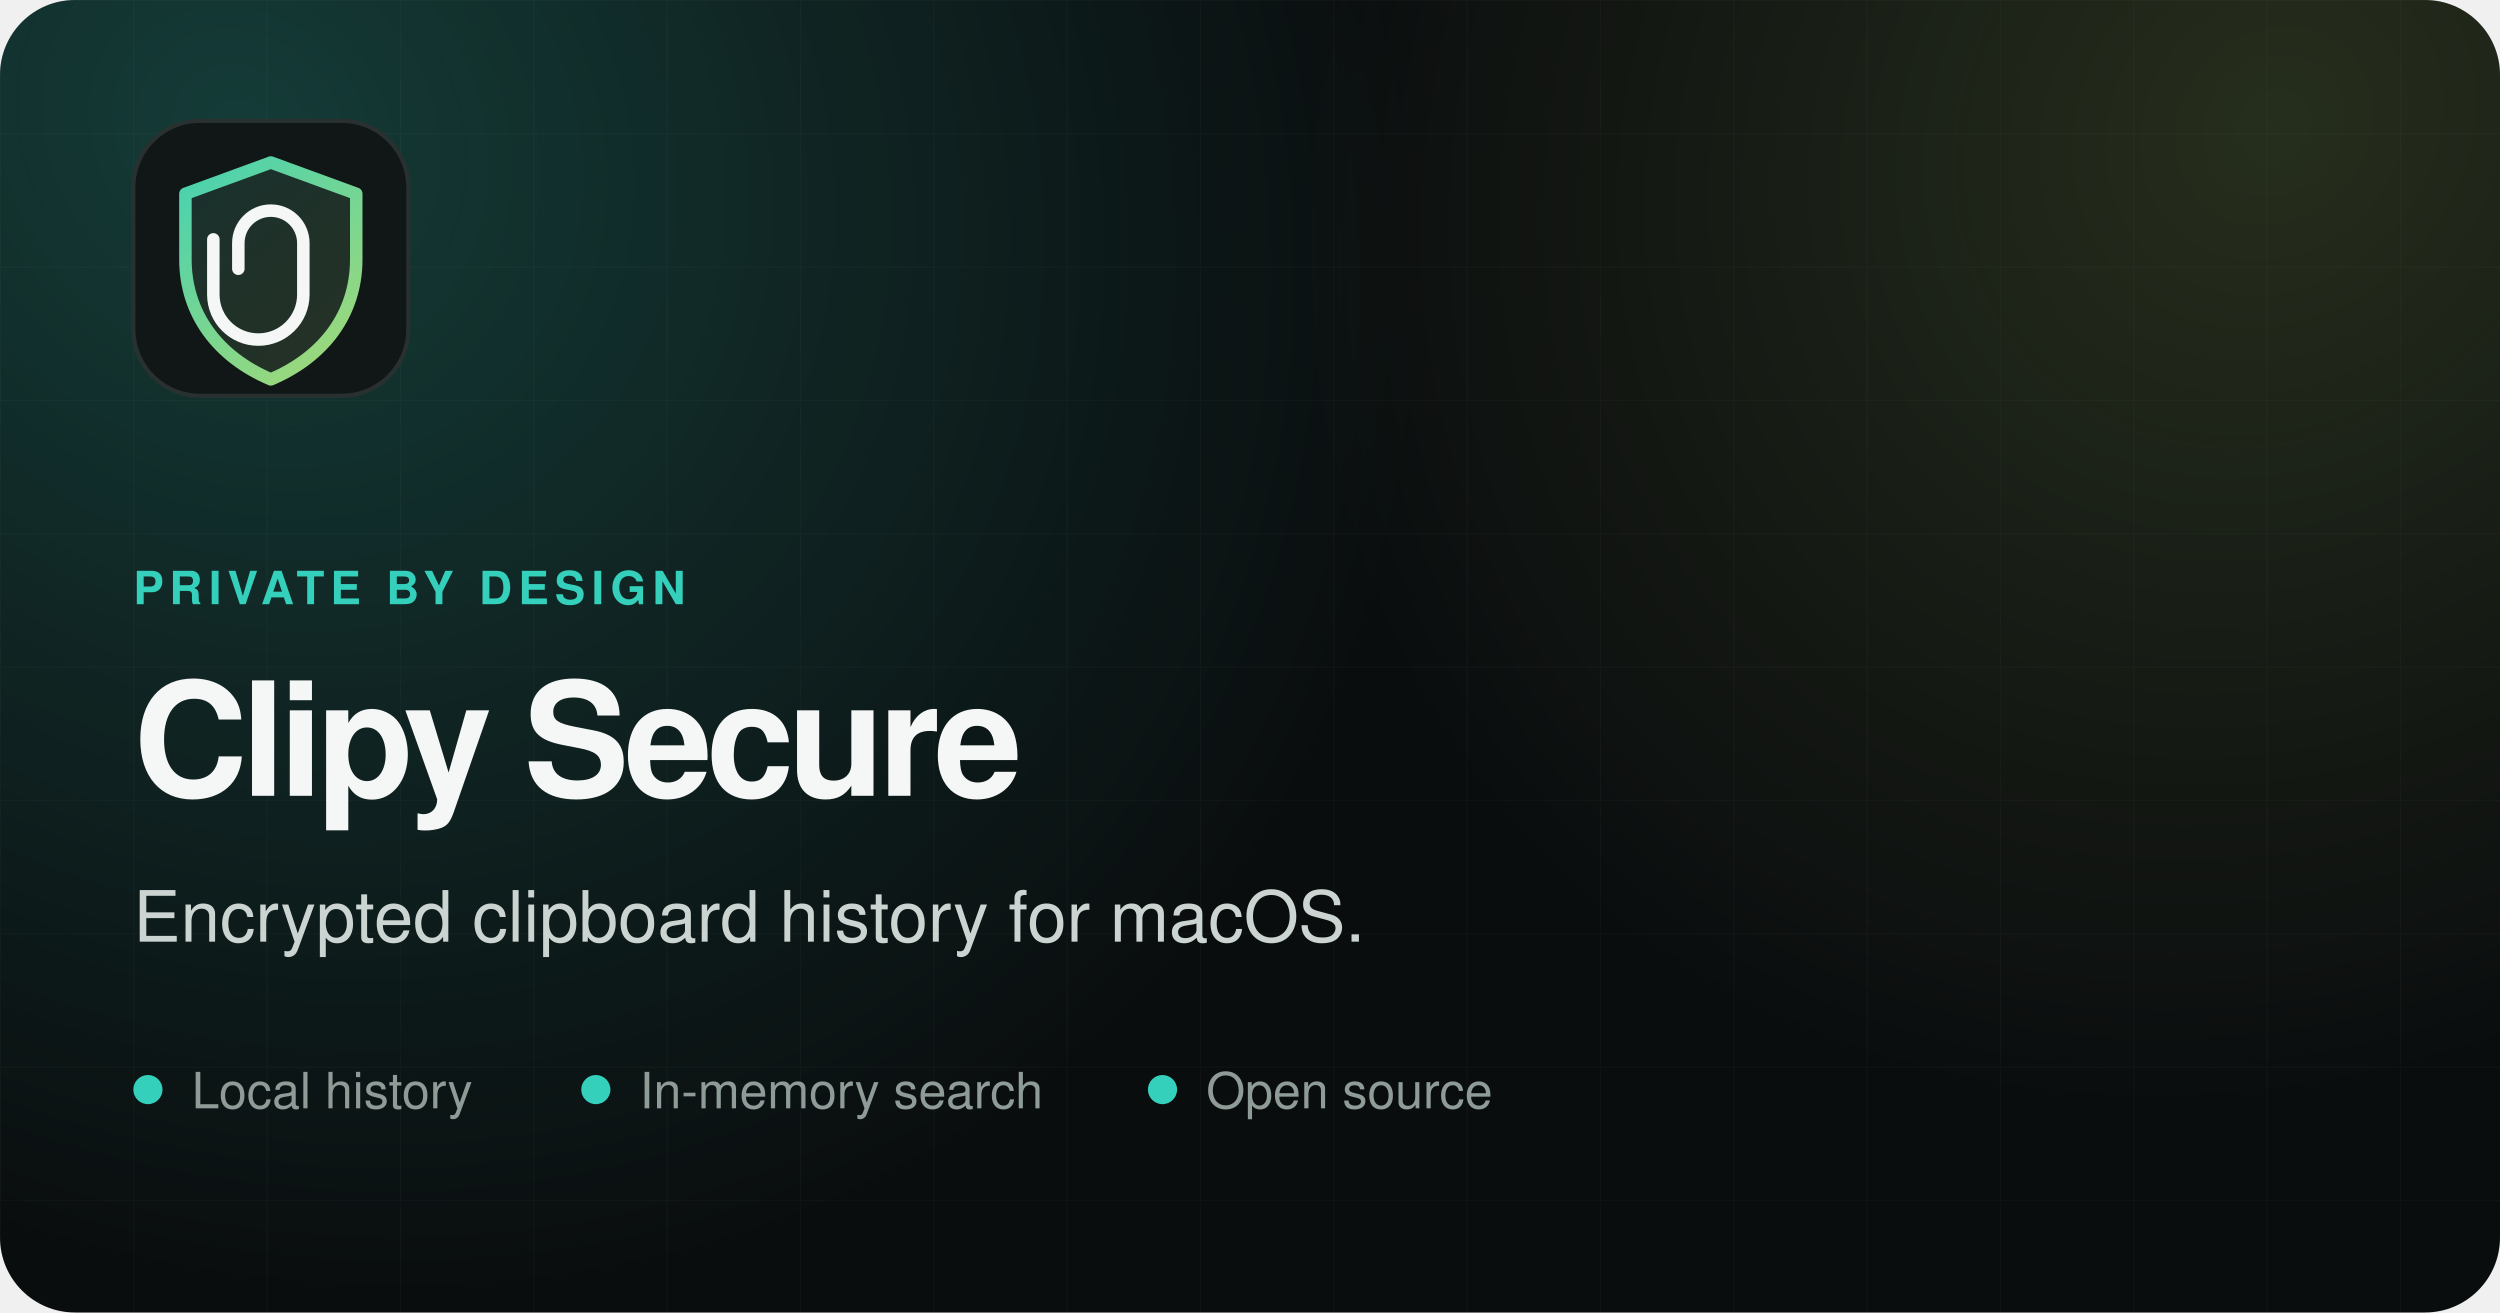
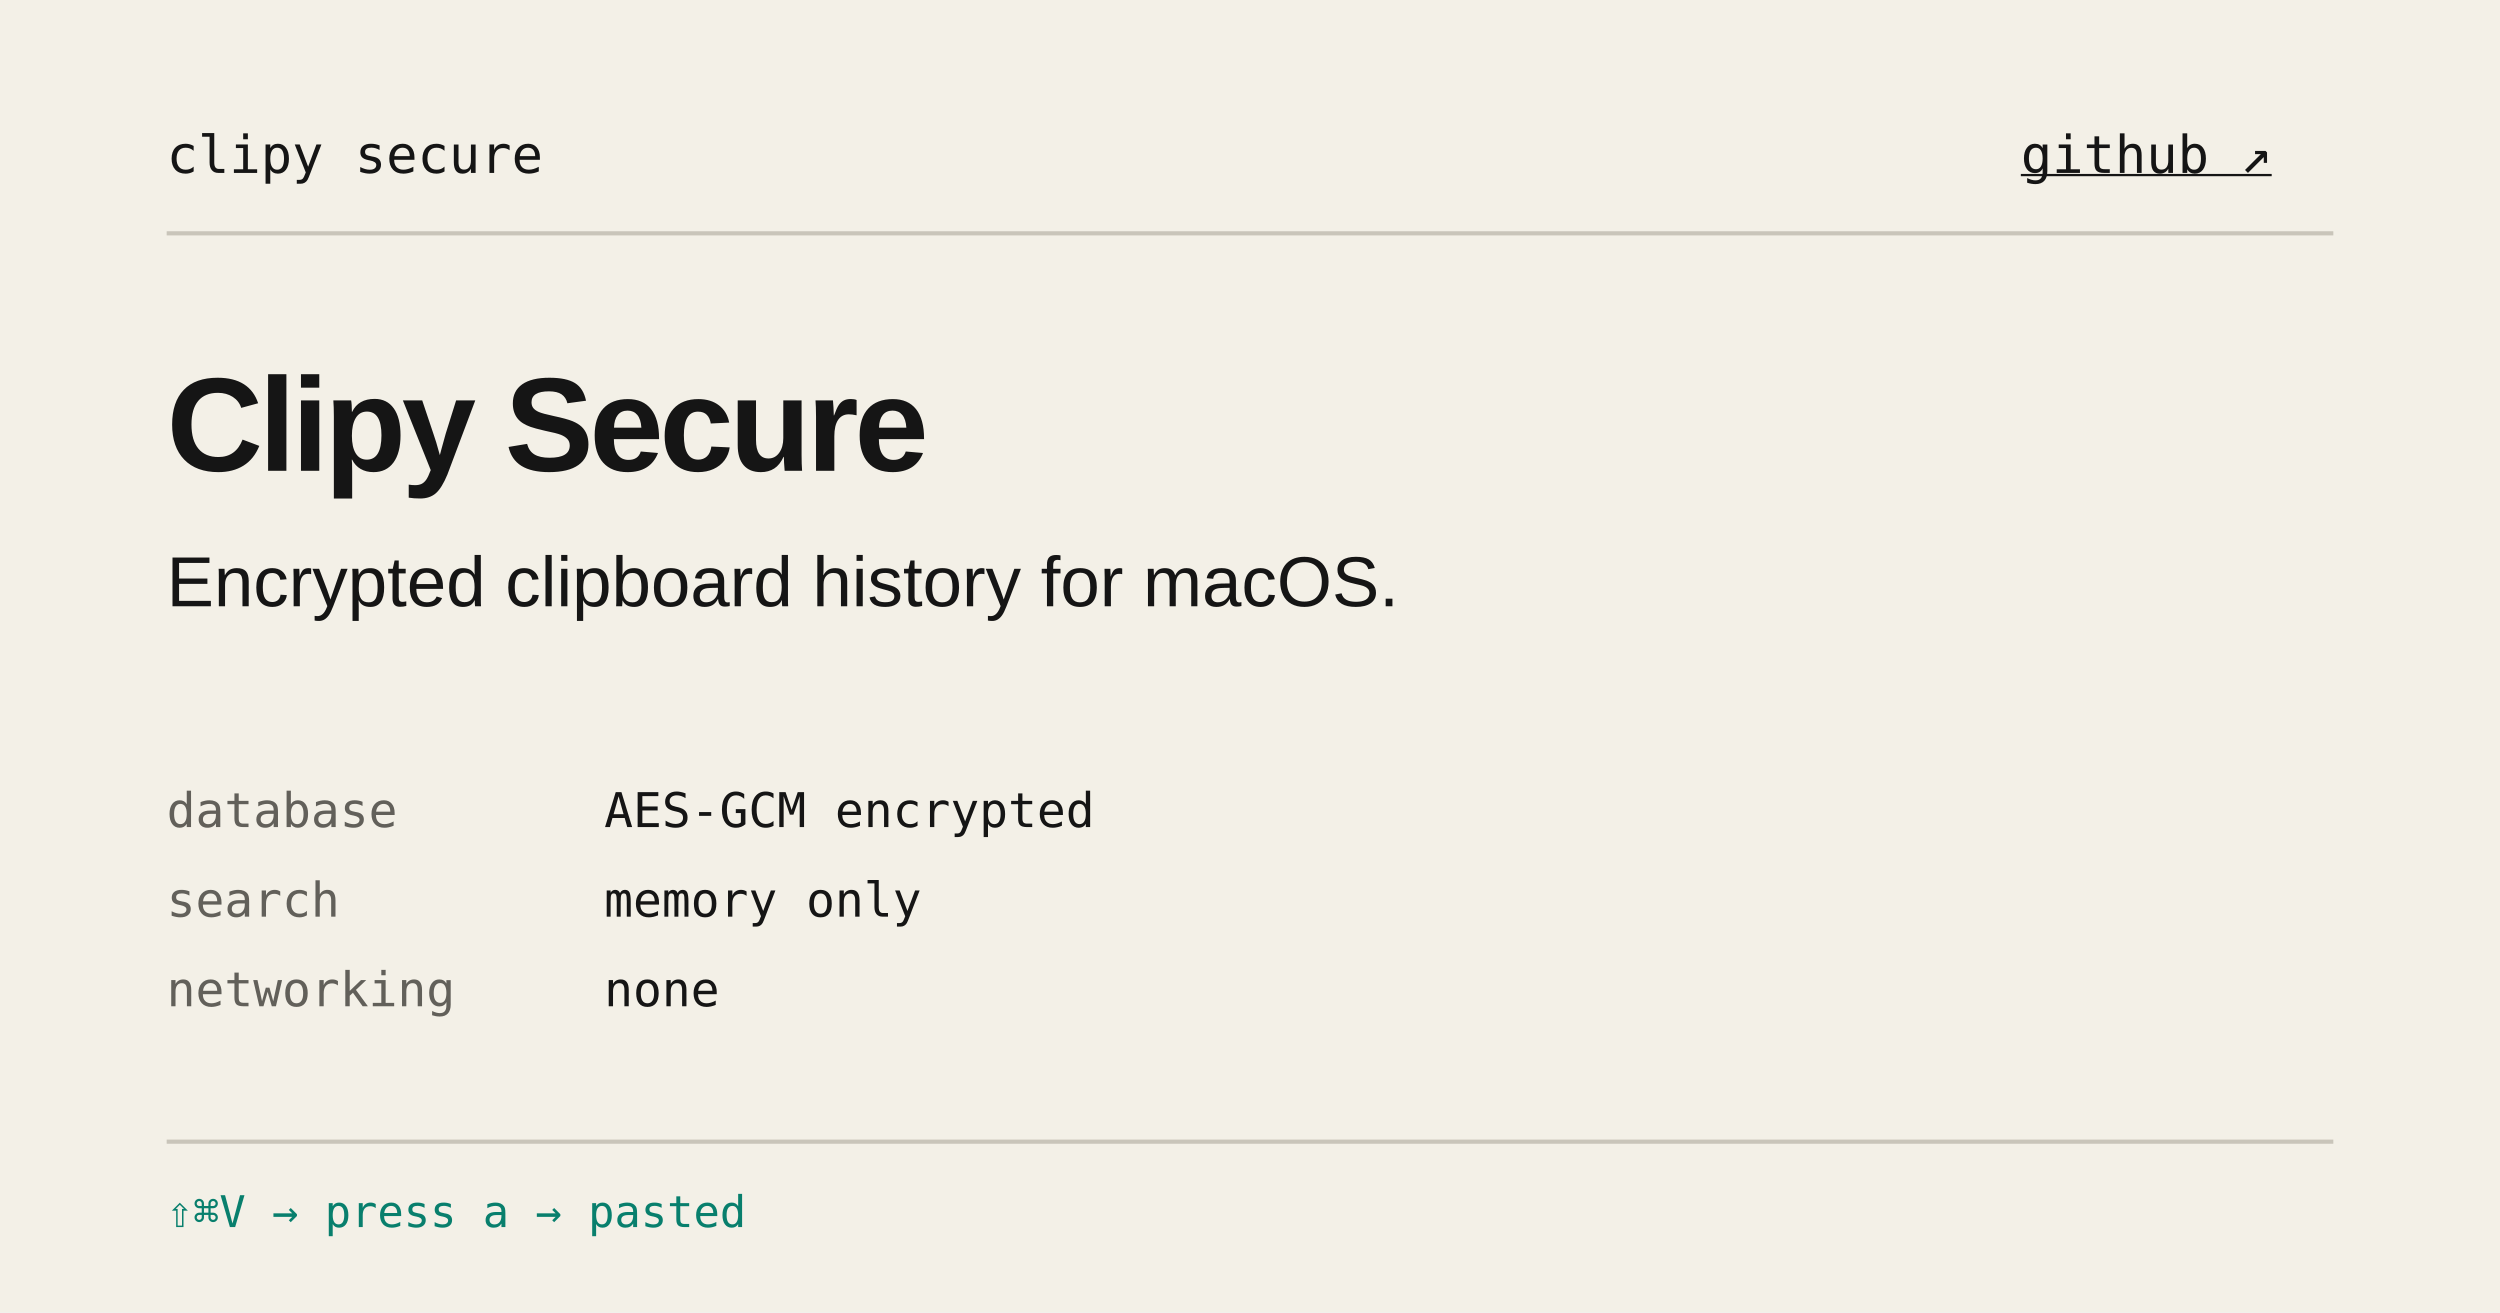
<svg xmlns="http://www.w3.org/2000/svg" width="1200" height="630" viewBox="0 0 1200 630">
-   <defs>
-     <radialGradient id="cyan-glow" cx="0" cy="0" r="1" gradientTransform="translate(118 64) rotate(43) scale(600 520)" gradientUnits="userSpaceOnUse">
-       <stop stop-color="#35d0bc" stop-opacity=".24" />
-       <stop offset="1" stop-color="#35d0bc" stop-opacity="0" />
-     </radialGradient>
-     <radialGradient id="lime-glow" cx="0" cy="0" r="1" gradientTransform="translate(1090 58) rotate(133) scale(500 440)" gradientUnits="userSpaceOnUse">
-       <stop stop-color="#b9db69" stop-opacity=".16" />
-       <stop offset="1" stop-color="#b9db69" stop-opacity="0" />
-     </radialGradient>
-     <linearGradient id="mark" x1="71" y1="62" x2="187" y2="202" gradientUnits="userSpaceOnUse">
-       <stop stop-color="#35d0bc" />
-       <stop offset="1" stop-color="#b9db69" />
-     </linearGradient>
-     <pattern id="grid" width="64" height="64" patternUnits="userSpaceOnUse">
-       <path d="M64 0H0V64" fill="none" stroke="#fff" stroke-opacity=".025" />
-     </pattern>
-   </defs>
-   <rect width="1200" height="630" rx="36" fill="#0a0d0e" />
-   <rect width="1200" height="630" rx="36" fill="url(#cyan-glow)" />
-   <rect width="1200" height="630" rx="36" fill="url(#lime-glow)" />
-   <rect width="1200" height="630" rx="36" fill="url(#grid)" />
-   <rect x="64" y="58" width="132" height="132" rx="32" fill="#111617" stroke="#283130" stroke-width="2" />
-   <path d="M130 78 171 93v31.5c0 26.1-15.5 46.8-41 57.6-25.5-10.8-41-31.5-41-57.6V93l41-15Z" fill="url(#mark)" fill-opacity=".14" stroke="url(#mark)" stroke-width="6" stroke-linejoin="round" />
-   <path d="M114.4 129v-12.3a15.6 15.6 0 0 1 31.2 0v24.7a21.6 21.6 0 0 1-43.2 0v-26.5" fill="none" stroke="#f4f7f5" stroke-width="6" stroke-linecap="round" stroke-linejoin="round" />
-   <text x="64" y="290" fill="#35d0bc" font-family="Helvetica, Arial, sans-serif" font-size="22" font-weight="700" letter-spacing="3">PRIVATE BY DESIGN</text>
-   <text x="64" y="382" fill="#f4f7f5" font-family="Helvetica, Arial, sans-serif" font-size="76" font-weight="700" letter-spacing="-3">Clipy Secure</text>
-   <text x="64" y="452" fill="#cbd4d0" font-family="Helvetica, Arial, sans-serif" font-size="34" font-weight="400">Encrypted clipboard history for macOS.</text>
-   <g transform="translate(64 516)">
-     <circle cx="7" cy="7" r="7" fill="#35d0bc" />
-     <text x="28" y="16" fill="#8e9b97" font-family="Helvetica, Arial, sans-serif" font-size="24">Local history</text>
-     <circle cx="222" cy="7" r="7" fill="#35d0bc" />
-     <text x="243" y="16" fill="#8e9b97" font-family="Helvetica, Arial, sans-serif" font-size="24">In-memory search</text>
-     <circle cx="494" cy="7" r="7" fill="#35d0bc" />
-     <text x="515" y="16" fill="#8e9b97" font-family="Helvetica, Arial, sans-serif" font-size="24">Open source</text>
+   <rect width="1200" height="630" fill="#f3f0e7" />
+   <g fill="#151515" font-family="Menlo, Monaco, monospace">
+     <text x="80" y="83" font-size="25">clipy secure</text>
+     <text x="970" y="83" font-size="25" text-decoration="underline" text-decoration-color="#087f6d">github ↗</text>
  </g>
+   <path d="M80 112H1120" stroke="#c9c5ba" stroke-width="2" />
+   <text x="80" y="226" fill="#151515" font-family="Arial, Helvetica, sans-serif" font-size="64" font-weight="600" letter-spacing="-2">Clipy Secure</text>
+   <text x="80" y="291" fill="#151515" font-family="Arial, Helvetica, sans-serif" font-size="34">Encrypted clipboard history for macOS.</text>
+   <g font-family="Menlo, Monaco, monospace" font-size="23">
+     <text x="80" y="397" fill="#62605a">database</text>
+     <text x="290" y="397" fill="#151515">AES-GCM encrypted</text>
+     <text x="80" y="440" fill="#62605a">search</text>
+     <text x="290" y="440" fill="#151515">memory only</text>
+     <text x="80" y="483" fill="#62605a">networking</text>
+     <text x="290" y="483" fill="#151515">none</text>
+   </g>
+   <path d="M80 548H1120" stroke="#c9c5ba" stroke-width="2" />
+   <text x="80" y="589" fill="#087f6d" font-family="Menlo, Monaco, monospace" font-size="21">⇧⌘V  →  press a  →  pasted</text>
</svg>
